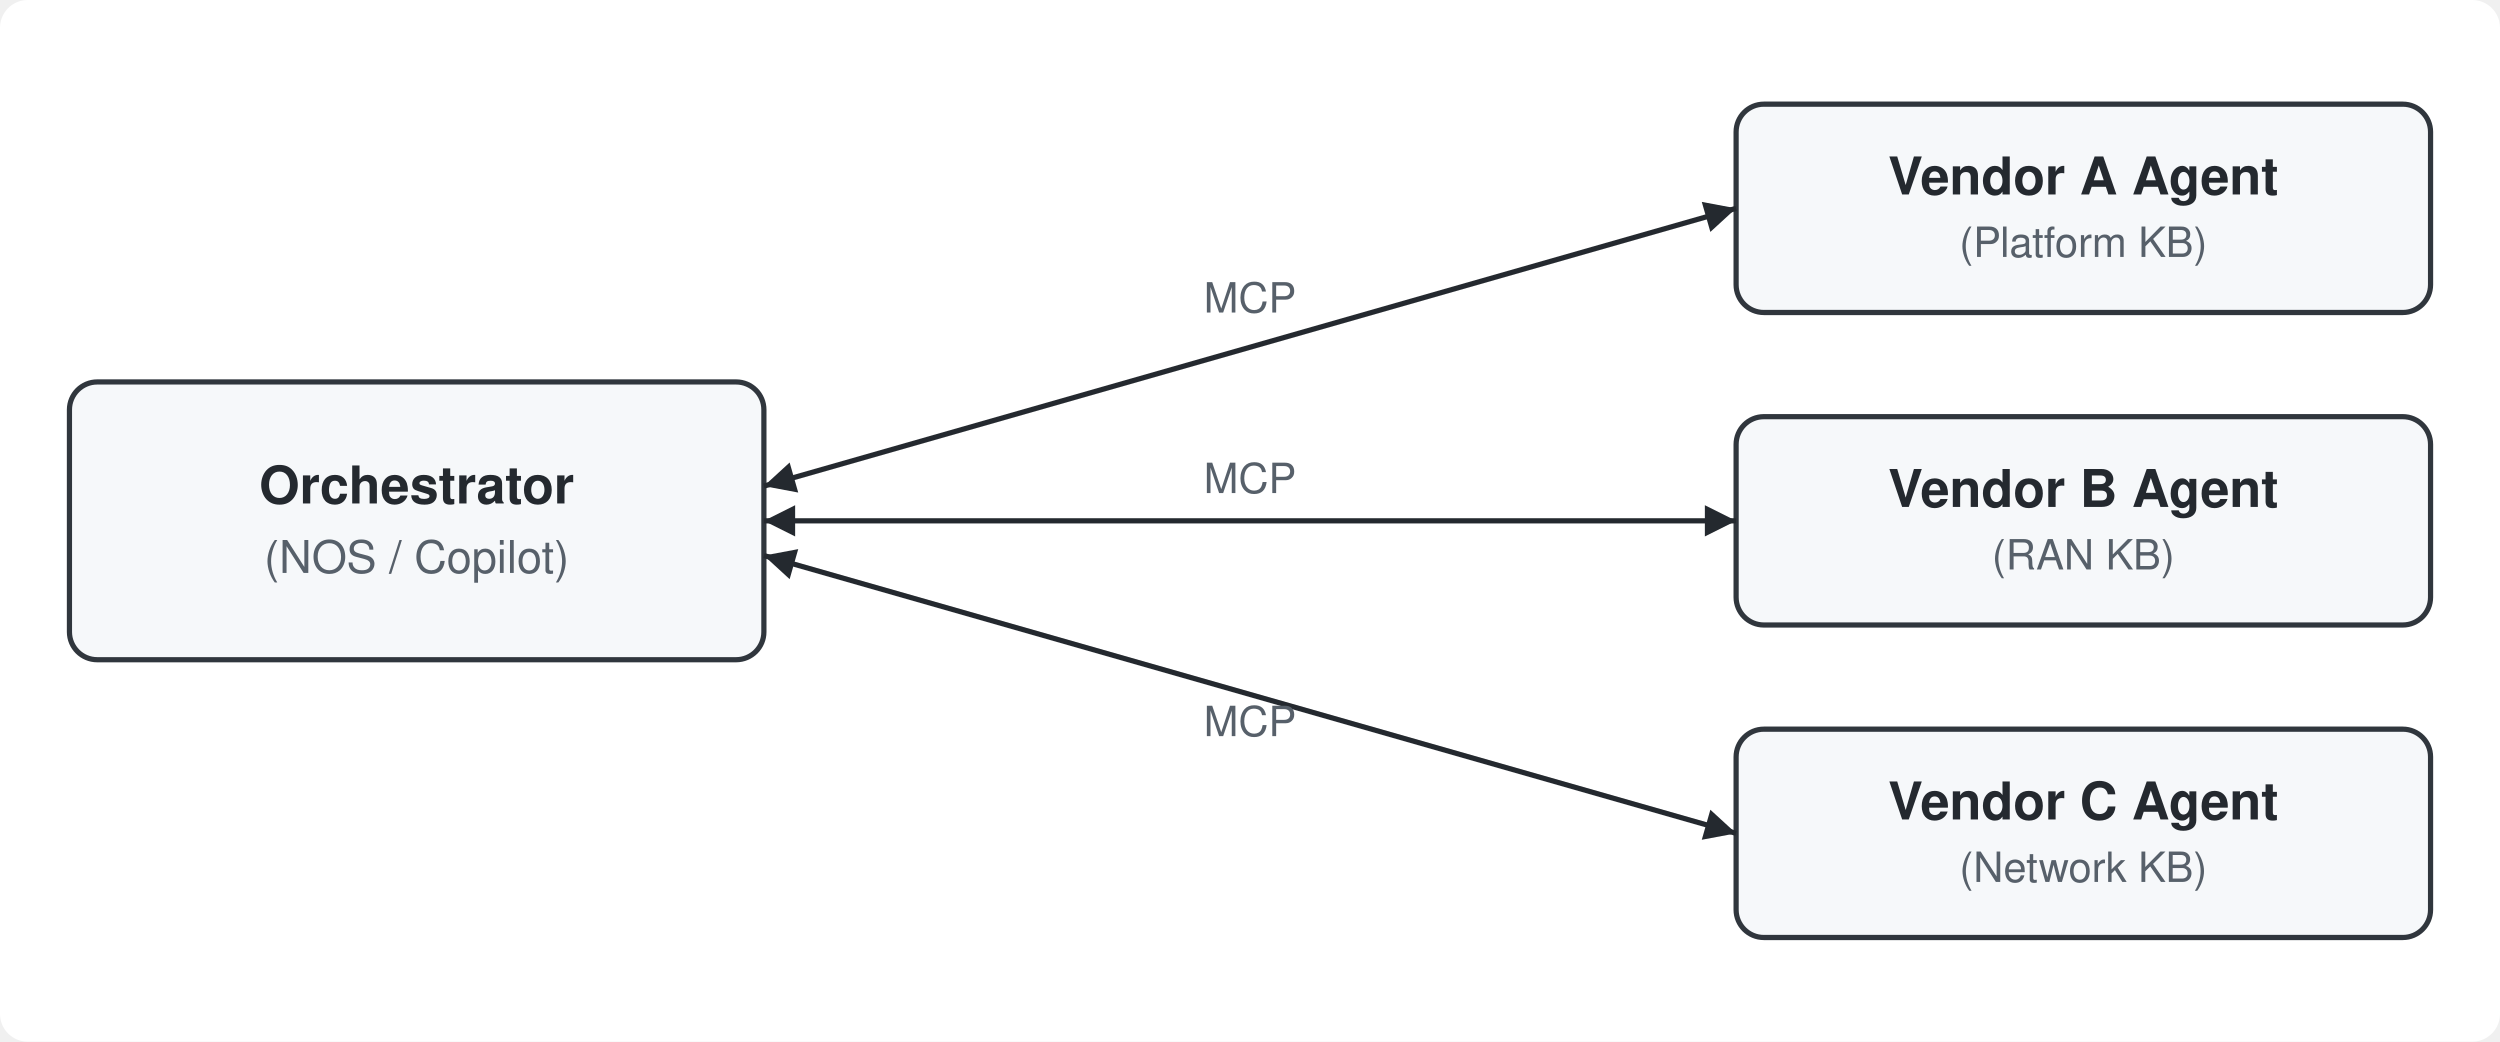
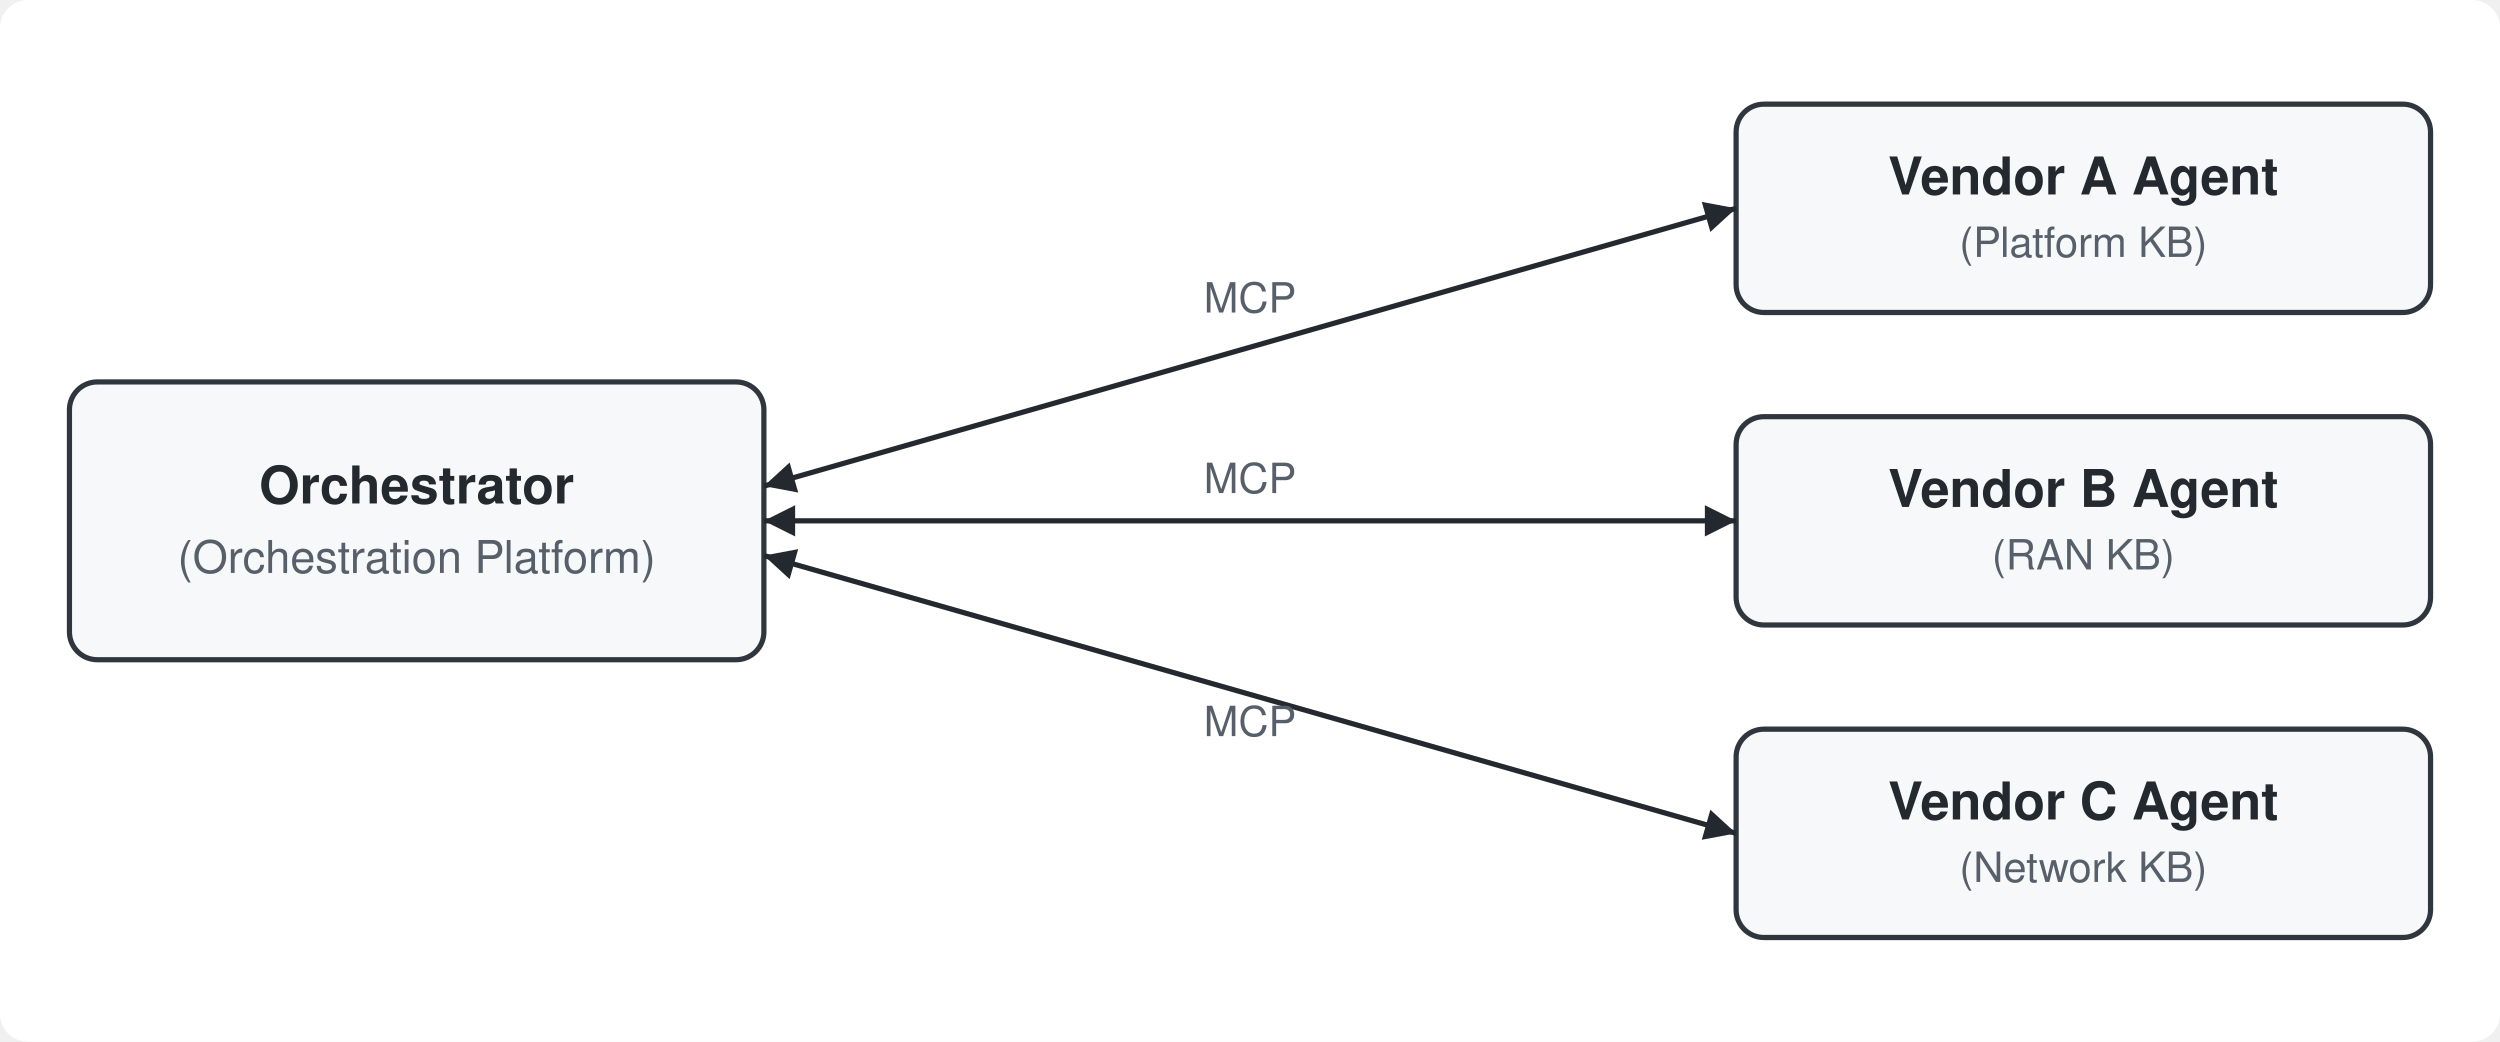
<svg xmlns="http://www.w3.org/2000/svg" viewBox="0 0 720 300" font-family="Helvetica, Arial, sans-serif">
  <rect width="720" height="300" fill="#ffffff" rx="8" />
  <rect x="20" y="110" width="200" height="80" rx="8" fill="#f6f8fa" stroke="#30363d" stroke-width="1.5" />
  <text x="120" y="145" text-anchor="middle" font-size="15" font-weight="600" fill="#24292f">Orchestrator</text>
-   <text x="120" y="165" text-anchor="middle" font-size="13" fill="#57606a">(NOS / Copilot)</text>
+   <text x="120" y="165" text-anchor="middle" font-size="13" fill="#57606a">(Orchestration Platform)</text>
  <rect x="500" y="30" width="200" height="60" rx="8" fill="#f6f8fa" stroke="#30363d" stroke-width="1.5" />
  <text x="600" y="56" text-anchor="middle" font-size="15" font-weight="600" fill="#24292f">Vendor A Agent</text>
  <text x="600" y="74" text-anchor="middle" font-size="12" fill="#57606a">(Platform KB)</text>
  <rect x="500" y="120" width="200" height="60" rx="8" fill="#f6f8fa" stroke="#30363d" stroke-width="1.5" />
  <text x="600" y="146" text-anchor="middle" font-size="15" font-weight="600" fill="#24292f">Vendor B Agent</text>
  <text x="600" y="164" text-anchor="middle" font-size="12" fill="#57606a">(RAN KB)</text>
  <rect x="500" y="210" width="200" height="60" rx="8" fill="#f6f8fa" stroke="#30363d" stroke-width="1.5" />
  <text x="600" y="236" text-anchor="middle" font-size="15" font-weight="600" fill="#24292f">Vendor C Agent</text>
  <text x="600" y="254" text-anchor="middle" font-size="12" fill="#57606a">(Network KB)</text>
  <defs>
    <marker id="arrow-start" markerWidth="8" markerHeight="8" refX="1" refY="4" orient="auto">
      <path d="M7,1 L1,4 L7,7 Z" fill="#24292f" />
    </marker>
    <marker id="arrow-end" markerWidth="8" markerHeight="8" refX="7" refY="4" orient="auto">
      <path d="M1,1 L7,4 L1,7 Z" fill="#24292f" />
    </marker>
  </defs>
  <line x1="220" y1="140" x2="500" y2="60" stroke="#24292f" stroke-width="1.5" marker-start="url(#arrow-start)" marker-end="url(#arrow-end)" />
  <text x="360" y="90" text-anchor="middle" font-size="12" fill="#57606a">MCP</text>
  <line x1="220" y1="150" x2="500" y2="150" stroke="#24292f" stroke-width="1.5" marker-start="url(#arrow-start)" marker-end="url(#arrow-end)" />
  <text x="360" y="142" text-anchor="middle" font-size="12" fill="#57606a">MCP</text>
  <line x1="220" y1="160" x2="500" y2="240" stroke="#24292f" stroke-width="1.5" marker-start="url(#arrow-start)" marker-end="url(#arrow-end)" />
  <text x="360" y="212" text-anchor="middle" font-size="12" fill="#57606a">MCP</text>
</svg>
